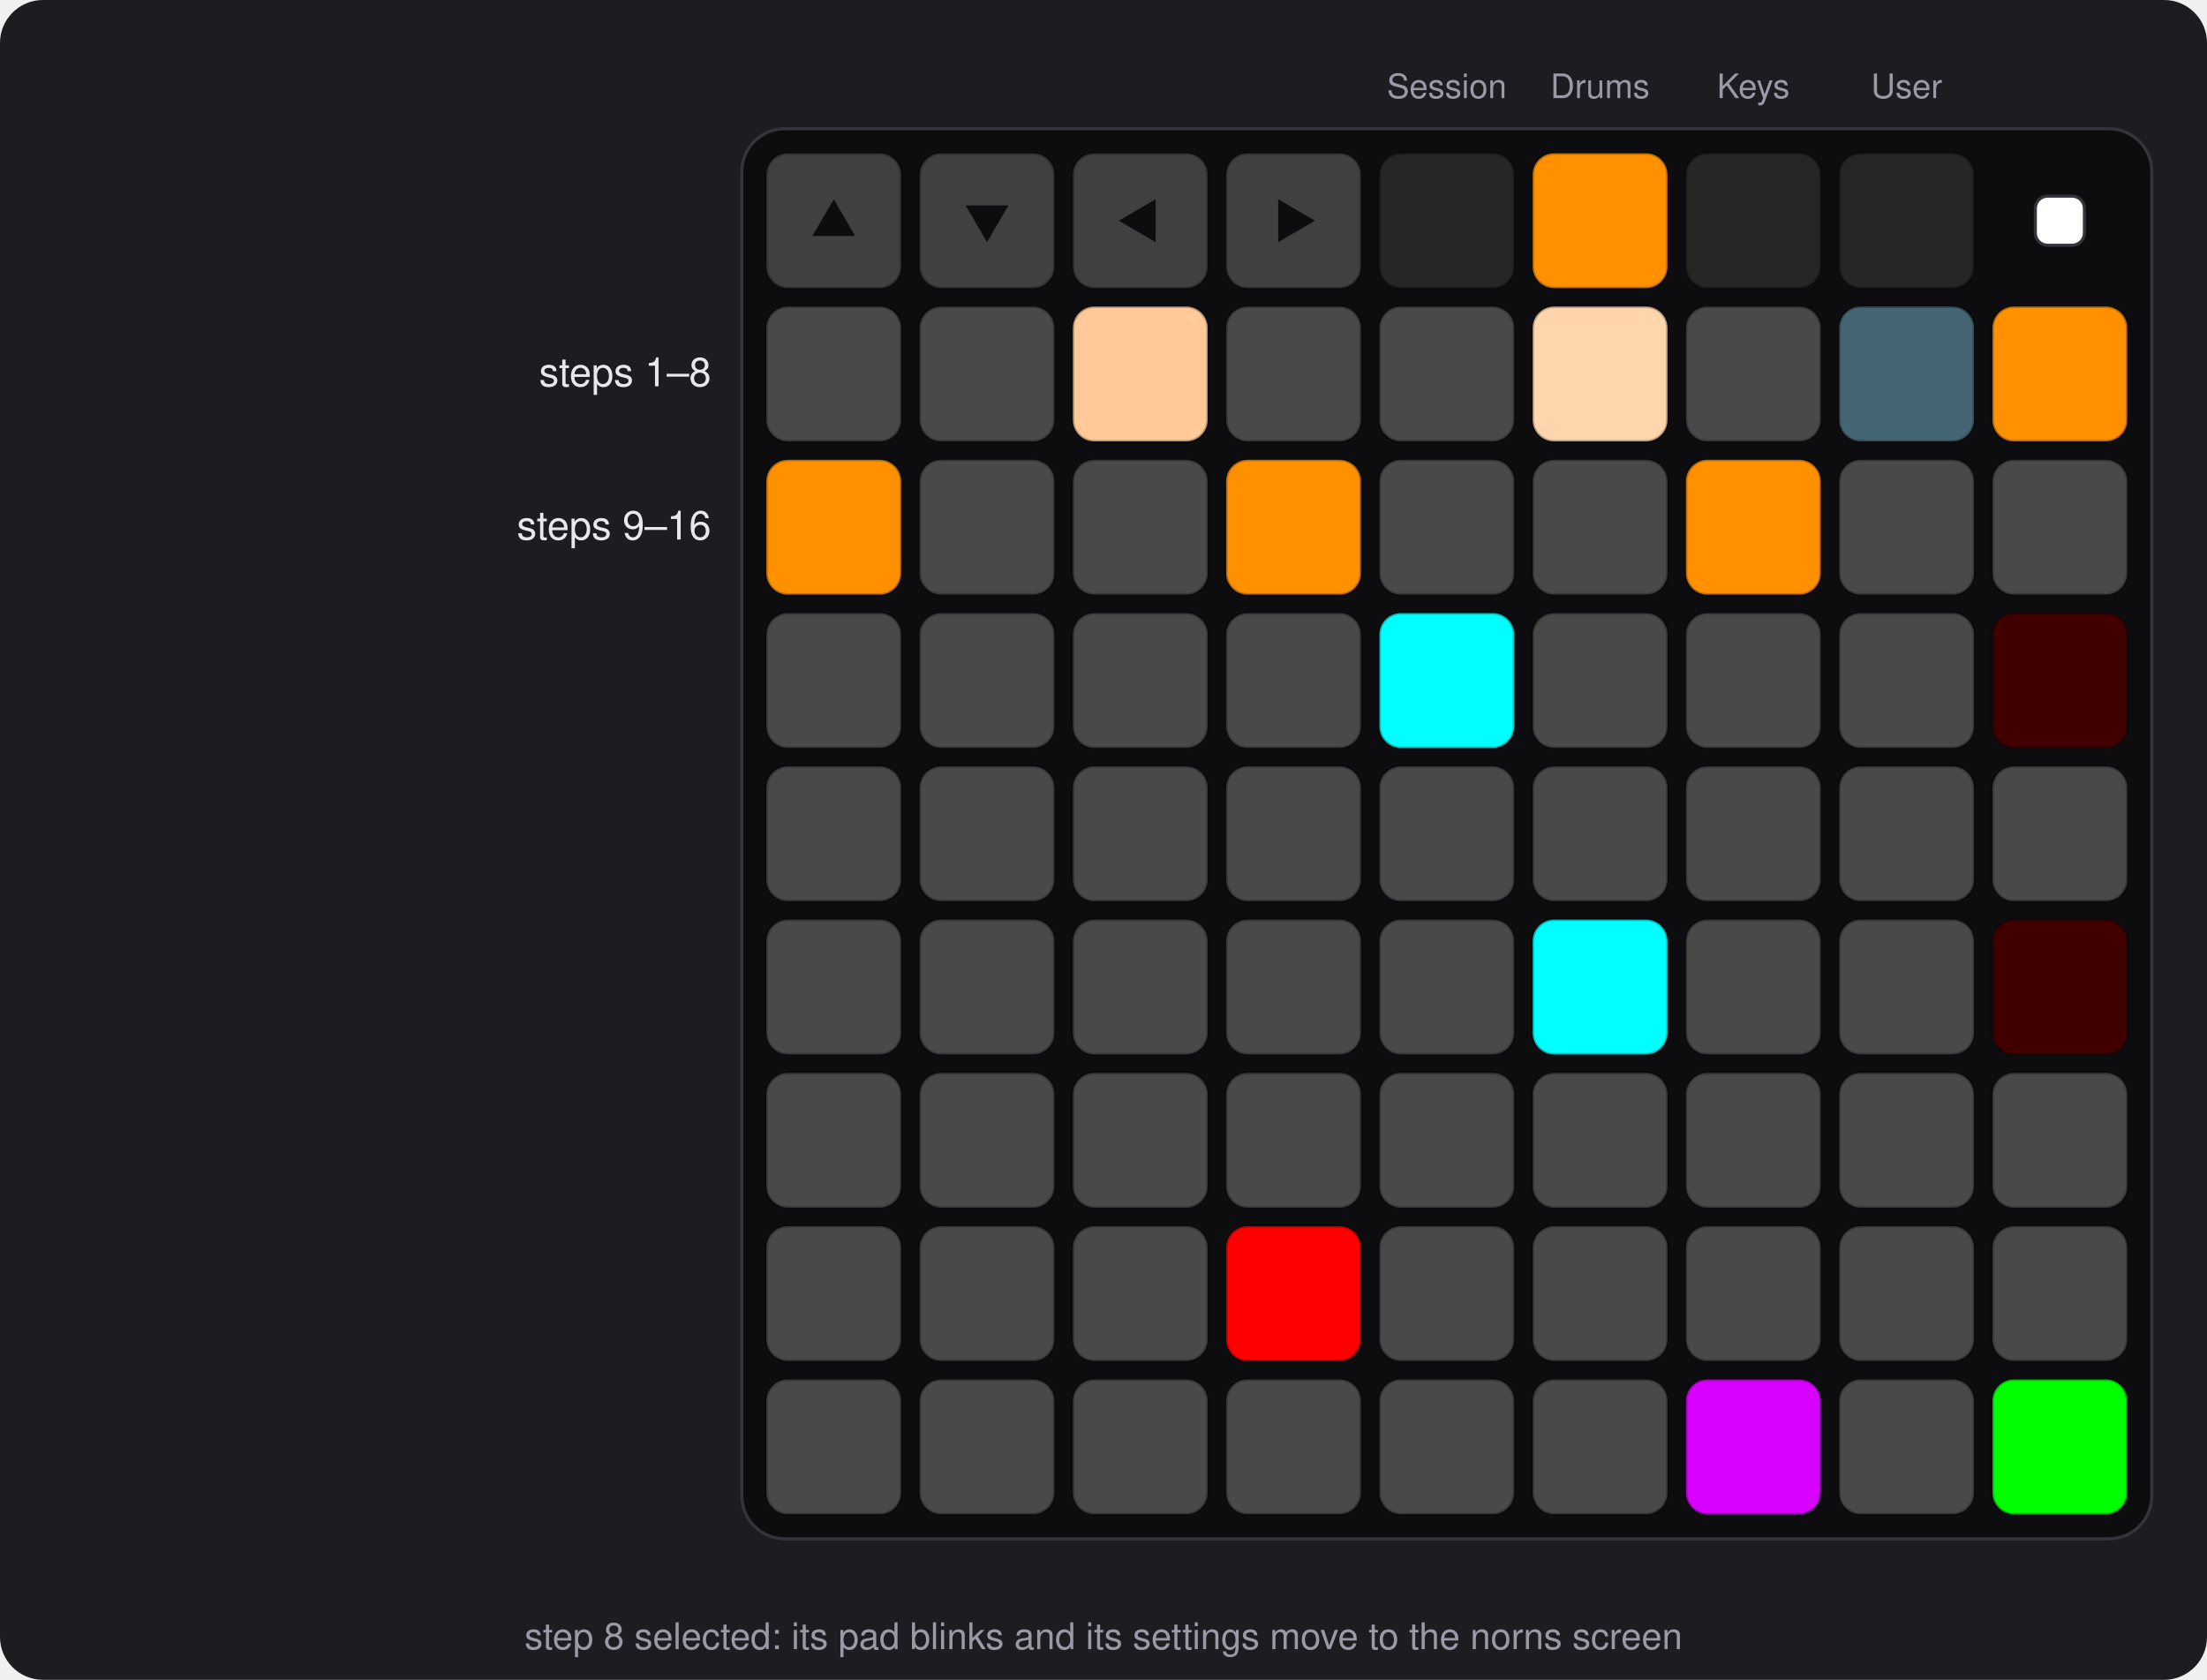
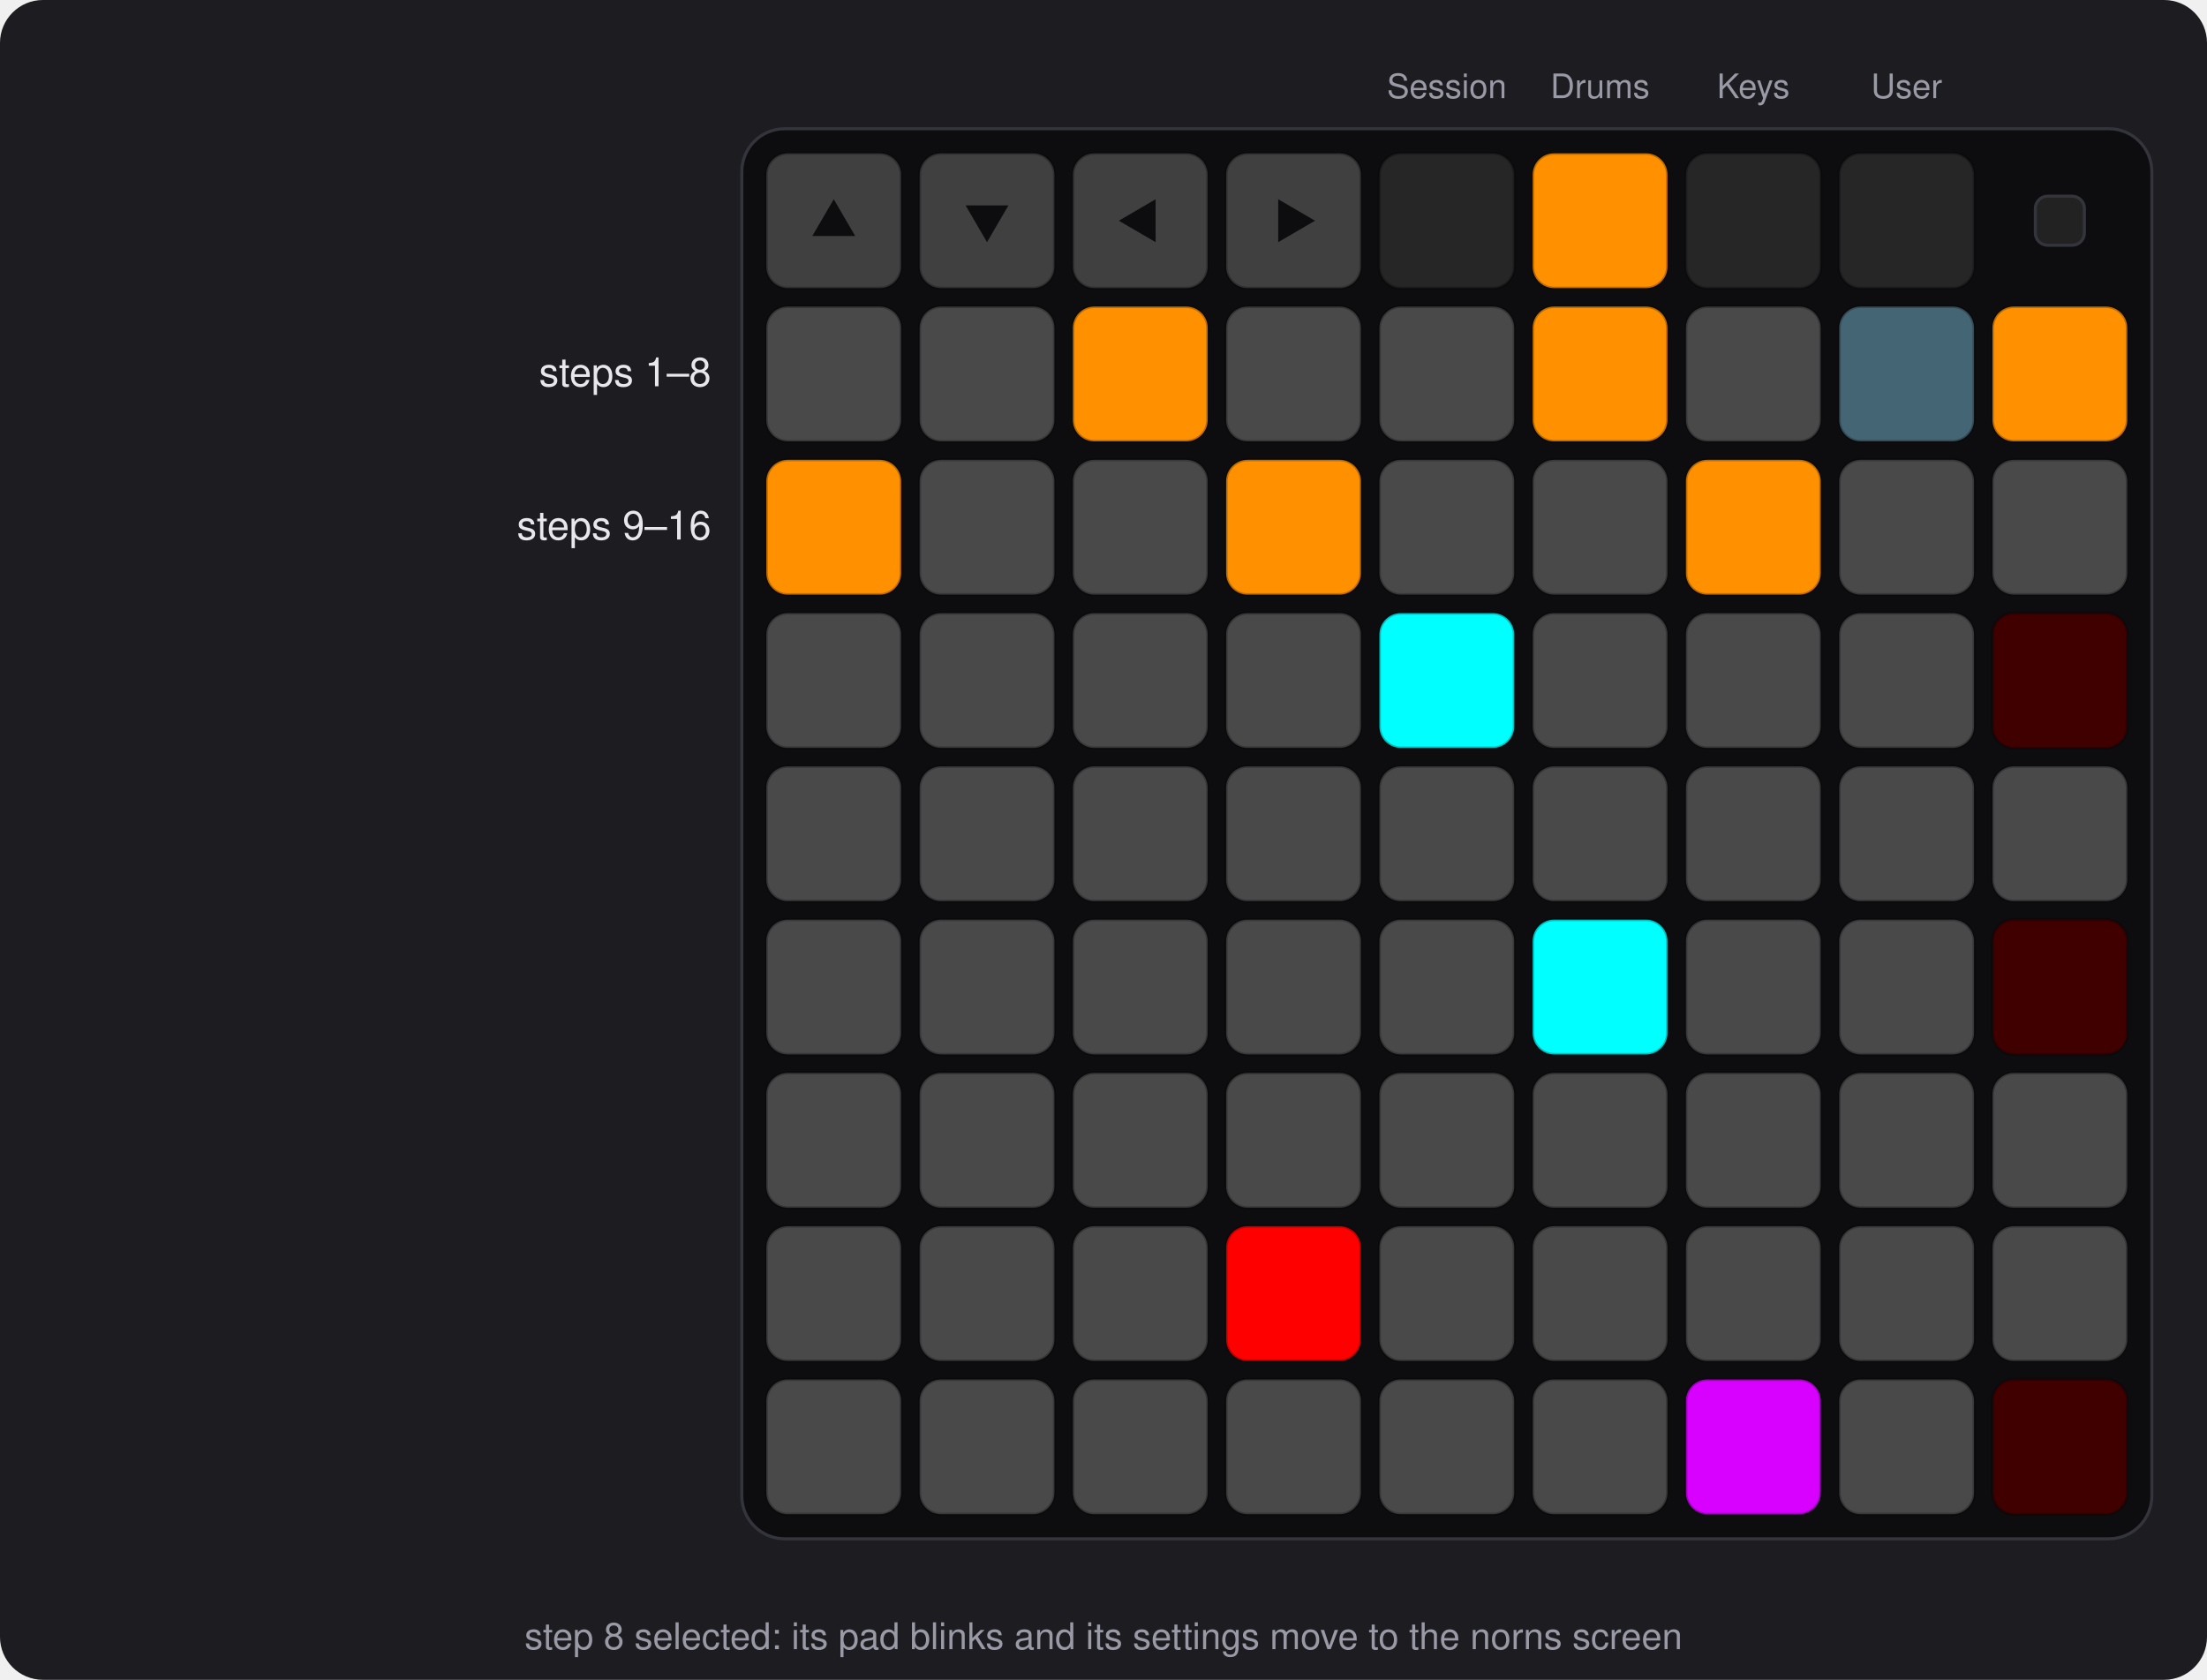
<svg xmlns="http://www.w3.org/2000/svg" width="720" height="548" viewBox="0 0 720 548" font-family="-apple-system, Segoe UI, Helvetica, Arial, sans-serif">
  <rect width="100%" height="100%" rx="14" fill="#1c1c21" />
  <rect x="242" y="42" width="460" height="460" rx="14" fill="#0d0d10" stroke="#34343c" />
  <rect x="250" y="450" width="44" height="44" rx="7" fill="#494949" stroke="#00000040" />
  <rect x="300" y="450" width="44" height="44" rx="7" fill="#494949" stroke="#00000040" />
  <rect x="350" y="450" width="44" height="44" rx="7" fill="#494949" stroke="#00000040" />
  <rect x="400" y="450" width="44" height="44" rx="7" fill="#494949" stroke="#00000040" />
  <rect x="450" y="450" width="44" height="44" rx="7" fill="#494949" stroke="#00000040" />
  <rect x="500" y="450" width="44" height="44" rx="7" fill="#494949" stroke="#00000040" />
  <rect x="550" y="450" width="44" height="44" rx="7" fill="#d800ff" stroke="#00000040" />
  <rect x="600" y="450" width="44" height="44" rx="7" fill="#494949" stroke="#00000040" />
-   <rect x="650" y="450" width="44" height="44" rx="7" fill="#00ff00" stroke="#00000040" />
+   <rect x="650" y="450" width="44" height="44" rx="7" fill="#400000" stroke="#00000040" />
  <rect x="250" y="400" width="44" height="44" rx="7" fill="#494949" stroke="#00000040" />
  <rect x="300" y="400" width="44" height="44" rx="7" fill="#494949" stroke="#00000040" />
  <rect x="350" y="400" width="44" height="44" rx="7" fill="#494949" stroke="#00000040" />
  <rect x="400" y="400" width="44" height="44" rx="7" fill="#ff0000" stroke="#00000040" />
  <rect x="450" y="400" width="44" height="44" rx="7" fill="#494949" stroke="#00000040" />
  <rect x="500" y="400" width="44" height="44" rx="7" fill="#494949" stroke="#00000040" />
  <rect x="550" y="400" width="44" height="44" rx="7" fill="#494949" stroke="#00000040" />
  <rect x="600" y="400" width="44" height="44" rx="7" fill="#494949" stroke="#00000040" />
  <rect x="650" y="400" width="44" height="44" rx="7" fill="#494949" stroke="#00000040" />
  <rect x="250" y="350" width="44" height="44" rx="7" fill="#494949" stroke="#00000040" />
  <rect x="300" y="350" width="44" height="44" rx="7" fill="#494949" stroke="#00000040" />
  <rect x="350" y="350" width="44" height="44" rx="7" fill="#494949" stroke="#00000040" />
  <rect x="400" y="350" width="44" height="44" rx="7" fill="#494949" stroke="#00000040" />
  <rect x="450" y="350" width="44" height="44" rx="7" fill="#494949" stroke="#00000040" />
  <rect x="500" y="350" width="44" height="44" rx="7" fill="#494949" stroke="#00000040" />
  <rect x="550" y="350" width="44" height="44" rx="7" fill="#494949" stroke="#00000040" />
  <rect x="600" y="350" width="44" height="44" rx="7" fill="#494949" stroke="#00000040" />
  <rect x="650" y="350" width="44" height="44" rx="7" fill="#494949" stroke="#00000040" />
  <rect x="250" y="300" width="44" height="44" rx="7" fill="#494949" stroke="#00000040" />
  <rect x="300" y="300" width="44" height="44" rx="7" fill="#494949" stroke="#00000040" />
  <rect x="350" y="300" width="44" height="44" rx="7" fill="#494949" stroke="#00000040" />
  <rect x="400" y="300" width="44" height="44" rx="7" fill="#494949" stroke="#00000040" />
  <rect x="450" y="300" width="44" height="44" rx="7" fill="#494949" stroke="#00000040" />
  <rect x="500" y="300" width="44" height="44" rx="7" fill="#00ffff" stroke="#00000040" />
  <rect x="550" y="300" width="44" height="44" rx="7" fill="#494949" stroke="#00000040" />
  <rect x="600" y="300" width="44" height="44" rx="7" fill="#494949" stroke="#00000040" />
  <rect x="650" y="300" width="44" height="44" rx="7" fill="#400000" stroke="#00000040" />
  <rect x="250" y="250" width="44" height="44" rx="7" fill="#494949" stroke="#00000040" />
  <rect x="300" y="250" width="44" height="44" rx="7" fill="#494949" stroke="#00000040" />
  <rect x="350" y="250" width="44" height="44" rx="7" fill="#494949" stroke="#00000040" />
  <rect x="400" y="250" width="44" height="44" rx="7" fill="#494949" stroke="#00000040" />
  <rect x="450" y="250" width="44" height="44" rx="7" fill="#494949" stroke="#00000040" />
  <rect x="500" y="250" width="44" height="44" rx="7" fill="#494949" stroke="#00000040" />
  <rect x="550" y="250" width="44" height="44" rx="7" fill="#494949" stroke="#00000040" />
  <rect x="600" y="250" width="44" height="44" rx="7" fill="#494949" stroke="#00000040" />
  <rect x="650" y="250" width="44" height="44" rx="7" fill="#494949" stroke="#00000040" />
  <rect x="250" y="200" width="44" height="44" rx="7" fill="#494949" stroke="#00000040" />
  <rect x="300" y="200" width="44" height="44" rx="7" fill="#494949" stroke="#00000040" />
  <rect x="350" y="200" width="44" height="44" rx="7" fill="#494949" stroke="#00000040" />
  <rect x="400" y="200" width="44" height="44" rx="7" fill="#494949" stroke="#00000040" />
  <rect x="450" y="200" width="44" height="44" rx="7" fill="#00ffff" stroke="#00000040" />
  <rect x="500" y="200" width="44" height="44" rx="7" fill="#494949" stroke="#00000040" />
  <rect x="550" y="200" width="44" height="44" rx="7" fill="#494949" stroke="#00000040" />
  <rect x="600" y="200" width="44" height="44" rx="7" fill="#494949" stroke="#00000040" />
  <rect x="650" y="200" width="44" height="44" rx="7" fill="#400000" stroke="#00000040" />
  <rect x="250" y="150" width="44" height="44" rx="7" fill="#ff9100" stroke="#00000040" />
  <rect x="300" y="150" width="44" height="44" rx="7" fill="#494949" stroke="#00000040" />
  <rect x="350" y="150" width="44" height="44" rx="7" fill="#494949" stroke="#00000040" />
  <rect x="400" y="150" width="44" height="44" rx="7" fill="#ff9100" stroke="#00000040" />
  <rect x="450" y="150" width="44" height="44" rx="7" fill="#494949" stroke="#00000040" />
  <rect x="500" y="150" width="44" height="44" rx="7" fill="#494949" stroke="#00000040" />
  <rect x="550" y="150" width="44" height="44" rx="7" fill="#ff9100" stroke="#00000040" />
  <rect x="600" y="150" width="44" height="44" rx="7" fill="#494949" stroke="#00000040" />
  <rect x="650" y="150" width="44" height="44" rx="7" fill="#494949" stroke="#00000040" />
  <rect x="250" y="100" width="44" height="44" rx="7" fill="#494949" stroke="#00000040" />
  <rect x="300" y="100" width="44" height="44" rx="7" fill="#494949" stroke="#00000040" />
-   <rect x="350" y="100" width="44" height="44" rx="7" fill="#ffca97" stroke="#00000040" />
+   <rect x="350" y="100" width="44" height="44" rx="7" fill="#ff9100" stroke="#00000040" />
  <rect x="400" y="100" width="44" height="44" rx="7" fill="#494949" stroke="#00000040" />
  <rect x="450" y="100" width="44" height="44" rx="7" fill="#494949" stroke="#00000040" />
-   <rect x="500" y="100" width="44" height="44" rx="7" fill="#ffd5ad" stroke="#00000040" />
+   <rect x="500" y="100" width="44" height="44" rx="7" fill="#ff9100" stroke="#00000040" />
  <rect x="550" y="100" width="44" height="44" rx="7" fill="#494949" stroke="#00000040" />
  <rect x="600" y="100" width="44" height="44" rx="7" fill="#446573" stroke="#00000040" />
  <rect x="650" y="100" width="44" height="44" rx="7" fill="#ff9100" stroke="#00000040" />
  <rect x="250" y="50" width="44" height="44" rx="7" fill="#404040" stroke="#00000040" />
  <rect x="300" y="50" width="44" height="44" rx="7" fill="#404040" stroke="#00000040" />
  <rect x="350" y="50" width="44" height="44" rx="7" fill="#404040" stroke="#00000040" />
  <rect x="400" y="50" width="44" height="44" rx="7" fill="#404040" stroke="#00000040" />
  <rect x="450" y="50" width="44" height="44" rx="7" fill="#262626" stroke="#00000040" />
  <rect x="500" y="50" width="44" height="44" rx="7" fill="#ff9100" stroke="#00000040" />
  <rect x="550" y="50" width="44" height="44" rx="7" fill="#262626" stroke="#00000040" />
  <rect x="600" y="50" width="44" height="44" rx="7" fill="#262626" stroke="#00000040" />
-   <rect x="664" y="64" width="16" height="16" rx="4" fill="#ffffff" stroke="#34343c" />
+   <rect x="664" y="64" width="16" height="16" rx="4" fill="#222" stroke="#34343c" />
  <polygon points="272,65 279,77 265,77" fill="#0d0d10" />
  <polygon points="322,79 329,67 315,67" fill="#0d0d10" />
  <polygon points="365,72 377,65 377,79" fill="#0d0d10" />
  <polygon points="429,72 417,65 417,79" fill="#0d0d10" />
  <text x="232" y="126" fill="#e8e8ec" font-size="13" text-anchor="end">steps 1–8</text>
  <text x="232" y="176" fill="#e8e8ec" font-size="13" text-anchor="end">steps 9–16</text>
  <text x="472" y="32" fill="#9a9aa6" font-size="11" text-anchor="middle">Session</text>
  <text x="522" y="32" fill="#9a9aa6" font-size="11" text-anchor="middle">Drums</text>
  <text x="572" y="32" fill="#9a9aa6" font-size="11" text-anchor="middle">Keys</text>
  <text x="622" y="32" fill="#9a9aa6" font-size="11" text-anchor="middle">User</text>
  <text x="360" y="538" fill="#9a9aa6" font-size="12" text-anchor="middle">step 8 selected: its pad blinks and its settings move to the norns screen</text>
</svg>
